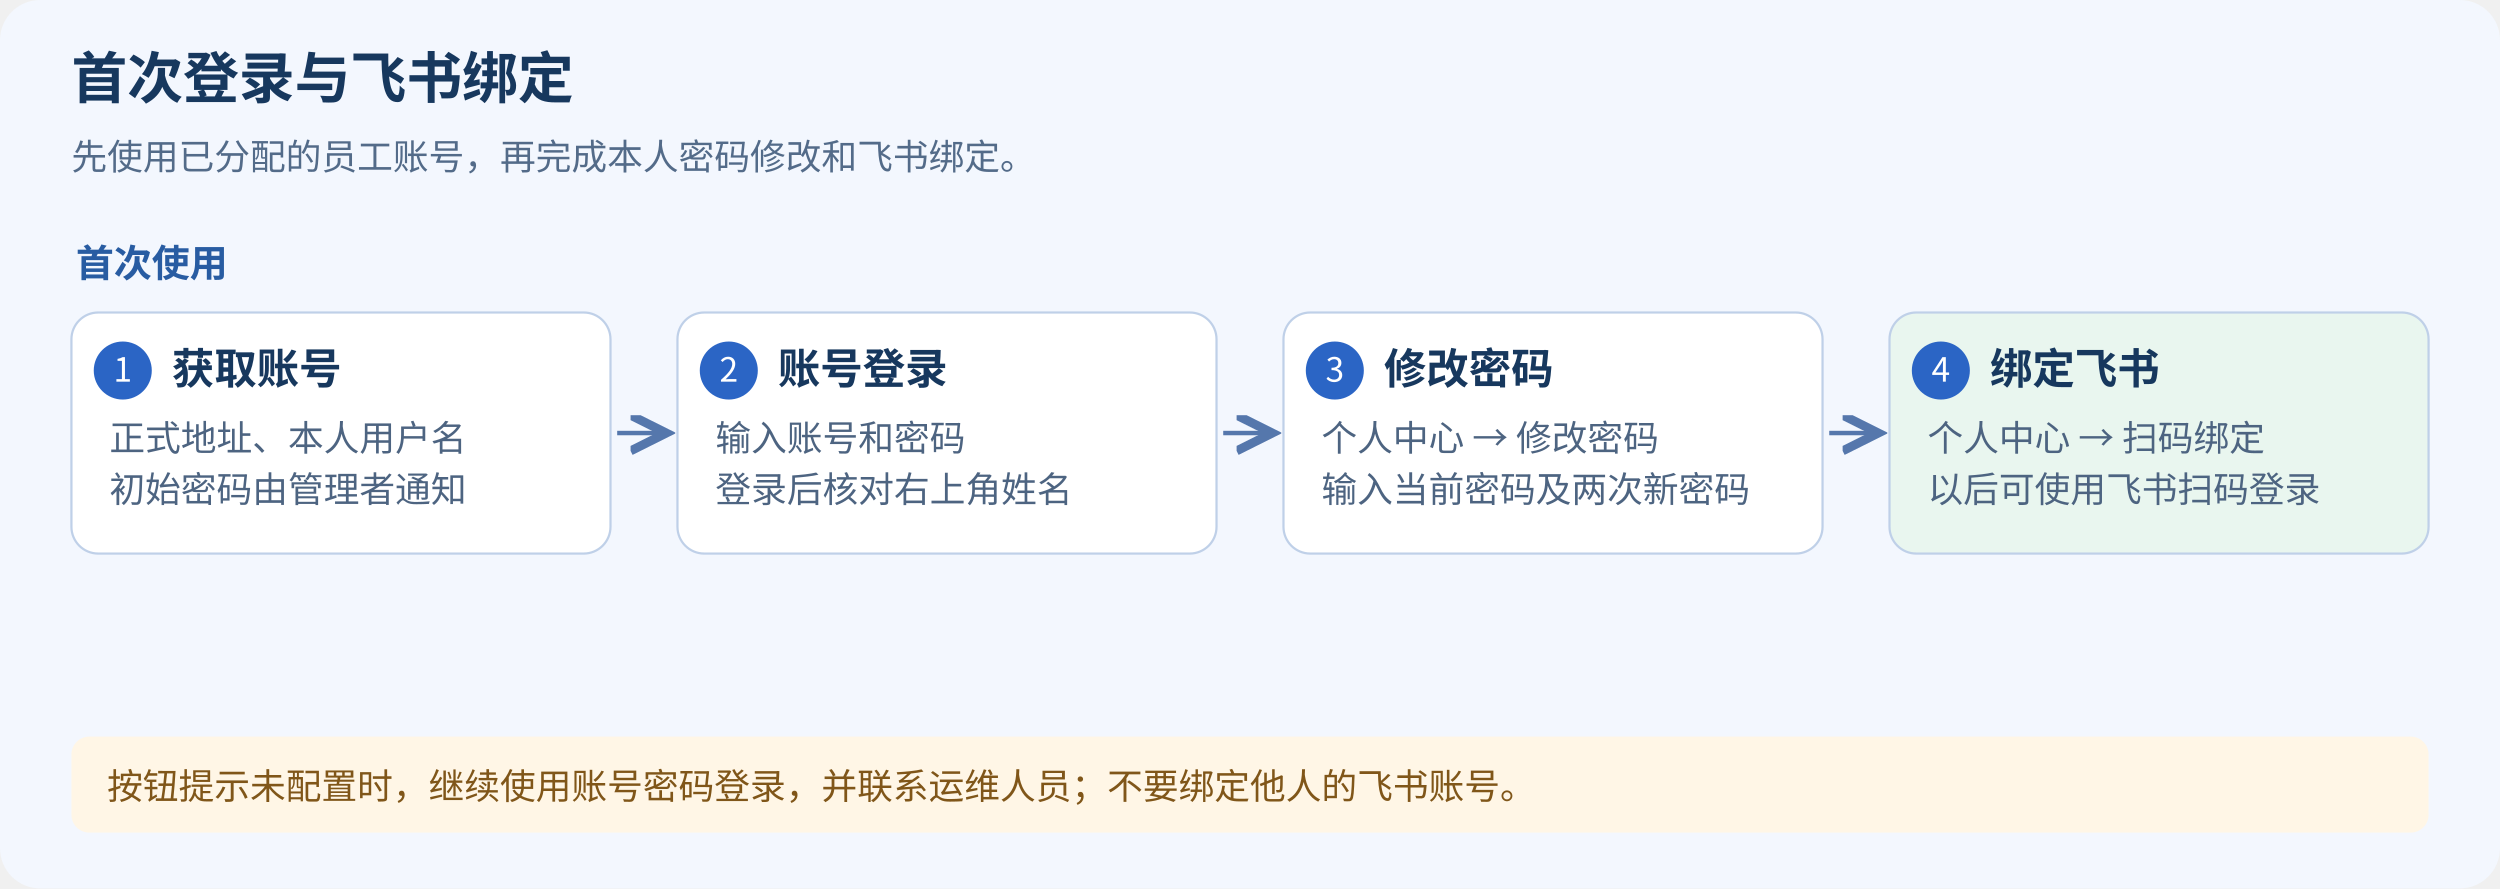
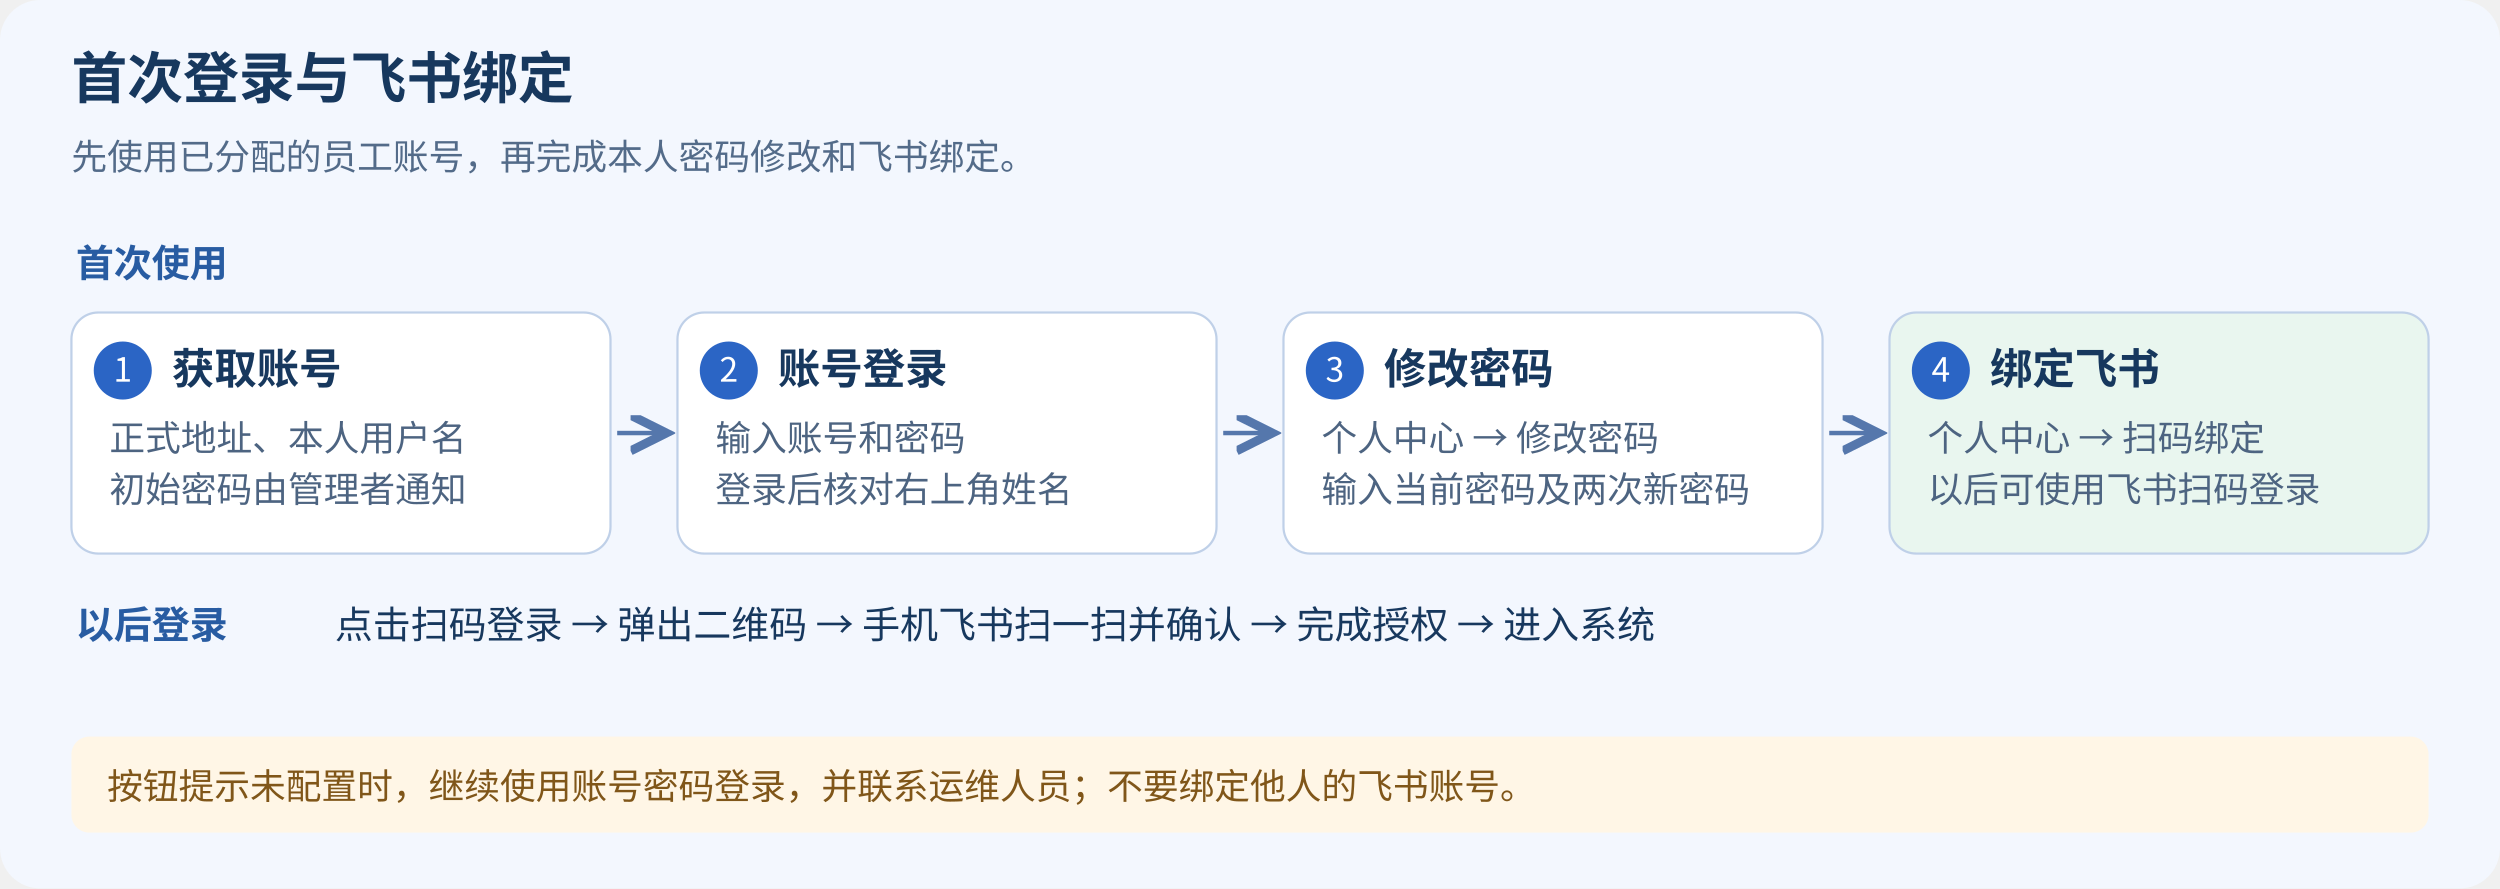
<svg xmlns="http://www.w3.org/2000/svg" width="1120" height="398" viewBox="0 0 1120 398" role="img" aria-labelledby="title desc">
  <defs>
    <marker id="arrow" markerWidth="10" markerHeight="10" refX="8" refY="4" orient="auto">
      <path d="M0 0L8 4L0 8" fill="none" stroke="#5577ac" stroke-width="2" />
    </marker>
  </defs>
  <rect width="1120" height="398" rx="18" fill="#f3f7fe" />
  <g font-family="Microsoft YaHei,Noto Sans CJK SC,sans-serif">
    <text x="32" y="44" font-size="25" font-weight="700" fill="#17385e">首次登录与飞书绑定</text>
    <text x="32" y="76" font-size="16" fill="#536b89">先使用已分配的员工账号，再完成本人密码修改和飞书绑定。</text>
    <text x="34" y="124" font-size="17" font-weight="700" fill="#285ca2">首次使用</text>
    <rect x="32.0" y="140" width="241.5" height="108" rx="12" fill="#fff" stroke="#bfd0e8" />
    <circle cx="55.0" cy="166" r="13" fill="#2b65c5" />
    <text x="55.0" y="171" text-anchor="middle" font-size="15" fill="#fff">1</text>
    <text x="77.0" y="172" font-size="19" font-weight="700" fill="#17385e">获取账号</text>
    <text x="49.0" y="202" font-size="16" fill="#4d6481">正式地址、本人用户名</text>
    <text x="49.0" y="225" font-size="16" fill="#4d6481">初始密码由管理者通知</text>
    <path d="M276.5 194H298.5" stroke="#5577ac" stroke-width="2" marker-end="url(#arrow)" />
    <rect x="303.5" y="140" width="241.5" height="108" rx="12" fill="#fff" stroke="#bfd0e8" />
    <circle cx="326.5" cy="166" r="13" fill="#2b65c5" />
    <text x="326.5" y="171" text-anchor="middle" font-size="15" fill="#fff">2</text>
    <text x="348.5" y="172" font-size="19" font-weight="700" fill="#17385e">账号登录</text>
    <text x="320.5" y="202" font-size="16" fill="#4d6481">输入账号和密码</text>
    <text x="320.5" y="225" font-size="16" fill="#4d6481">登录后核对右上角姓名</text>
    <path d="M548.0 194H570.0" stroke="#5577ac" stroke-width="2" marker-end="url(#arrow)" />
    <rect x="575.0" y="140" width="241.5" height="108" rx="12" fill="#fff" stroke="#bfd0e8" />
    <circle cx="598.0" cy="166" r="13" fill="#2b65c5" />
    <text x="598.0" y="171" text-anchor="middle" font-size="15" fill="#fff">3</text>
    <text x="620.0" y="172" font-size="19" font-weight="700" fill="#17385e">修改密码</text>
    <text x="592.0" y="202" font-size="16" fill="#4d6481">个人中心 → 修改密码</text>
    <text x="592.0" y="225" font-size="16" fill="#4d6481">输入当前密码及两次新密码</text>
    <path d="M819.5 194H841.5" stroke="#5577ac" stroke-width="2" marker-end="url(#arrow)" />
    <rect x="846.5" y="140" width="241.5" height="108" rx="12" fill="#e9f6ef" stroke="#bfd0e8" />
    <circle cx="869.5" cy="166" r="13" fill="#2b65c5" />
    <text x="869.5" y="171" text-anchor="middle" font-size="15" fill="#fff">4</text>
    <text x="891.5" y="172" font-size="19" font-weight="700" fill="#17385e">绑定飞书</text>
    <text x="863.5" y="202" font-size="16" fill="#4d6481">个人中心 → 扫码绑定</text>
    <text x="863.5" y="225" font-size="16" fill="#4d6481">以后可使用飞书扫码登录</text>
+     <text x="34" y="286" font-size="17" font-weight="700" fill="#285ca2">以后登录</text>
+     <text x="150" y="286" font-size="17" fill="#17385e">点击扫码登录 → 弹出二维码 → 手机飞书扫一扫并确认 → 完成授权 → 进入系统</text>
    <rect x="32" y="330" width="1056" height="43" rx="8" fill="#fff6e6" />
    <text x="48" y="358" font-size="16" fill="#805619">按钮提示未配置时，继续使用账号密码登录，并联系运维人员；不要绑定他人的飞书账号。</text>
  </g>
</svg>
